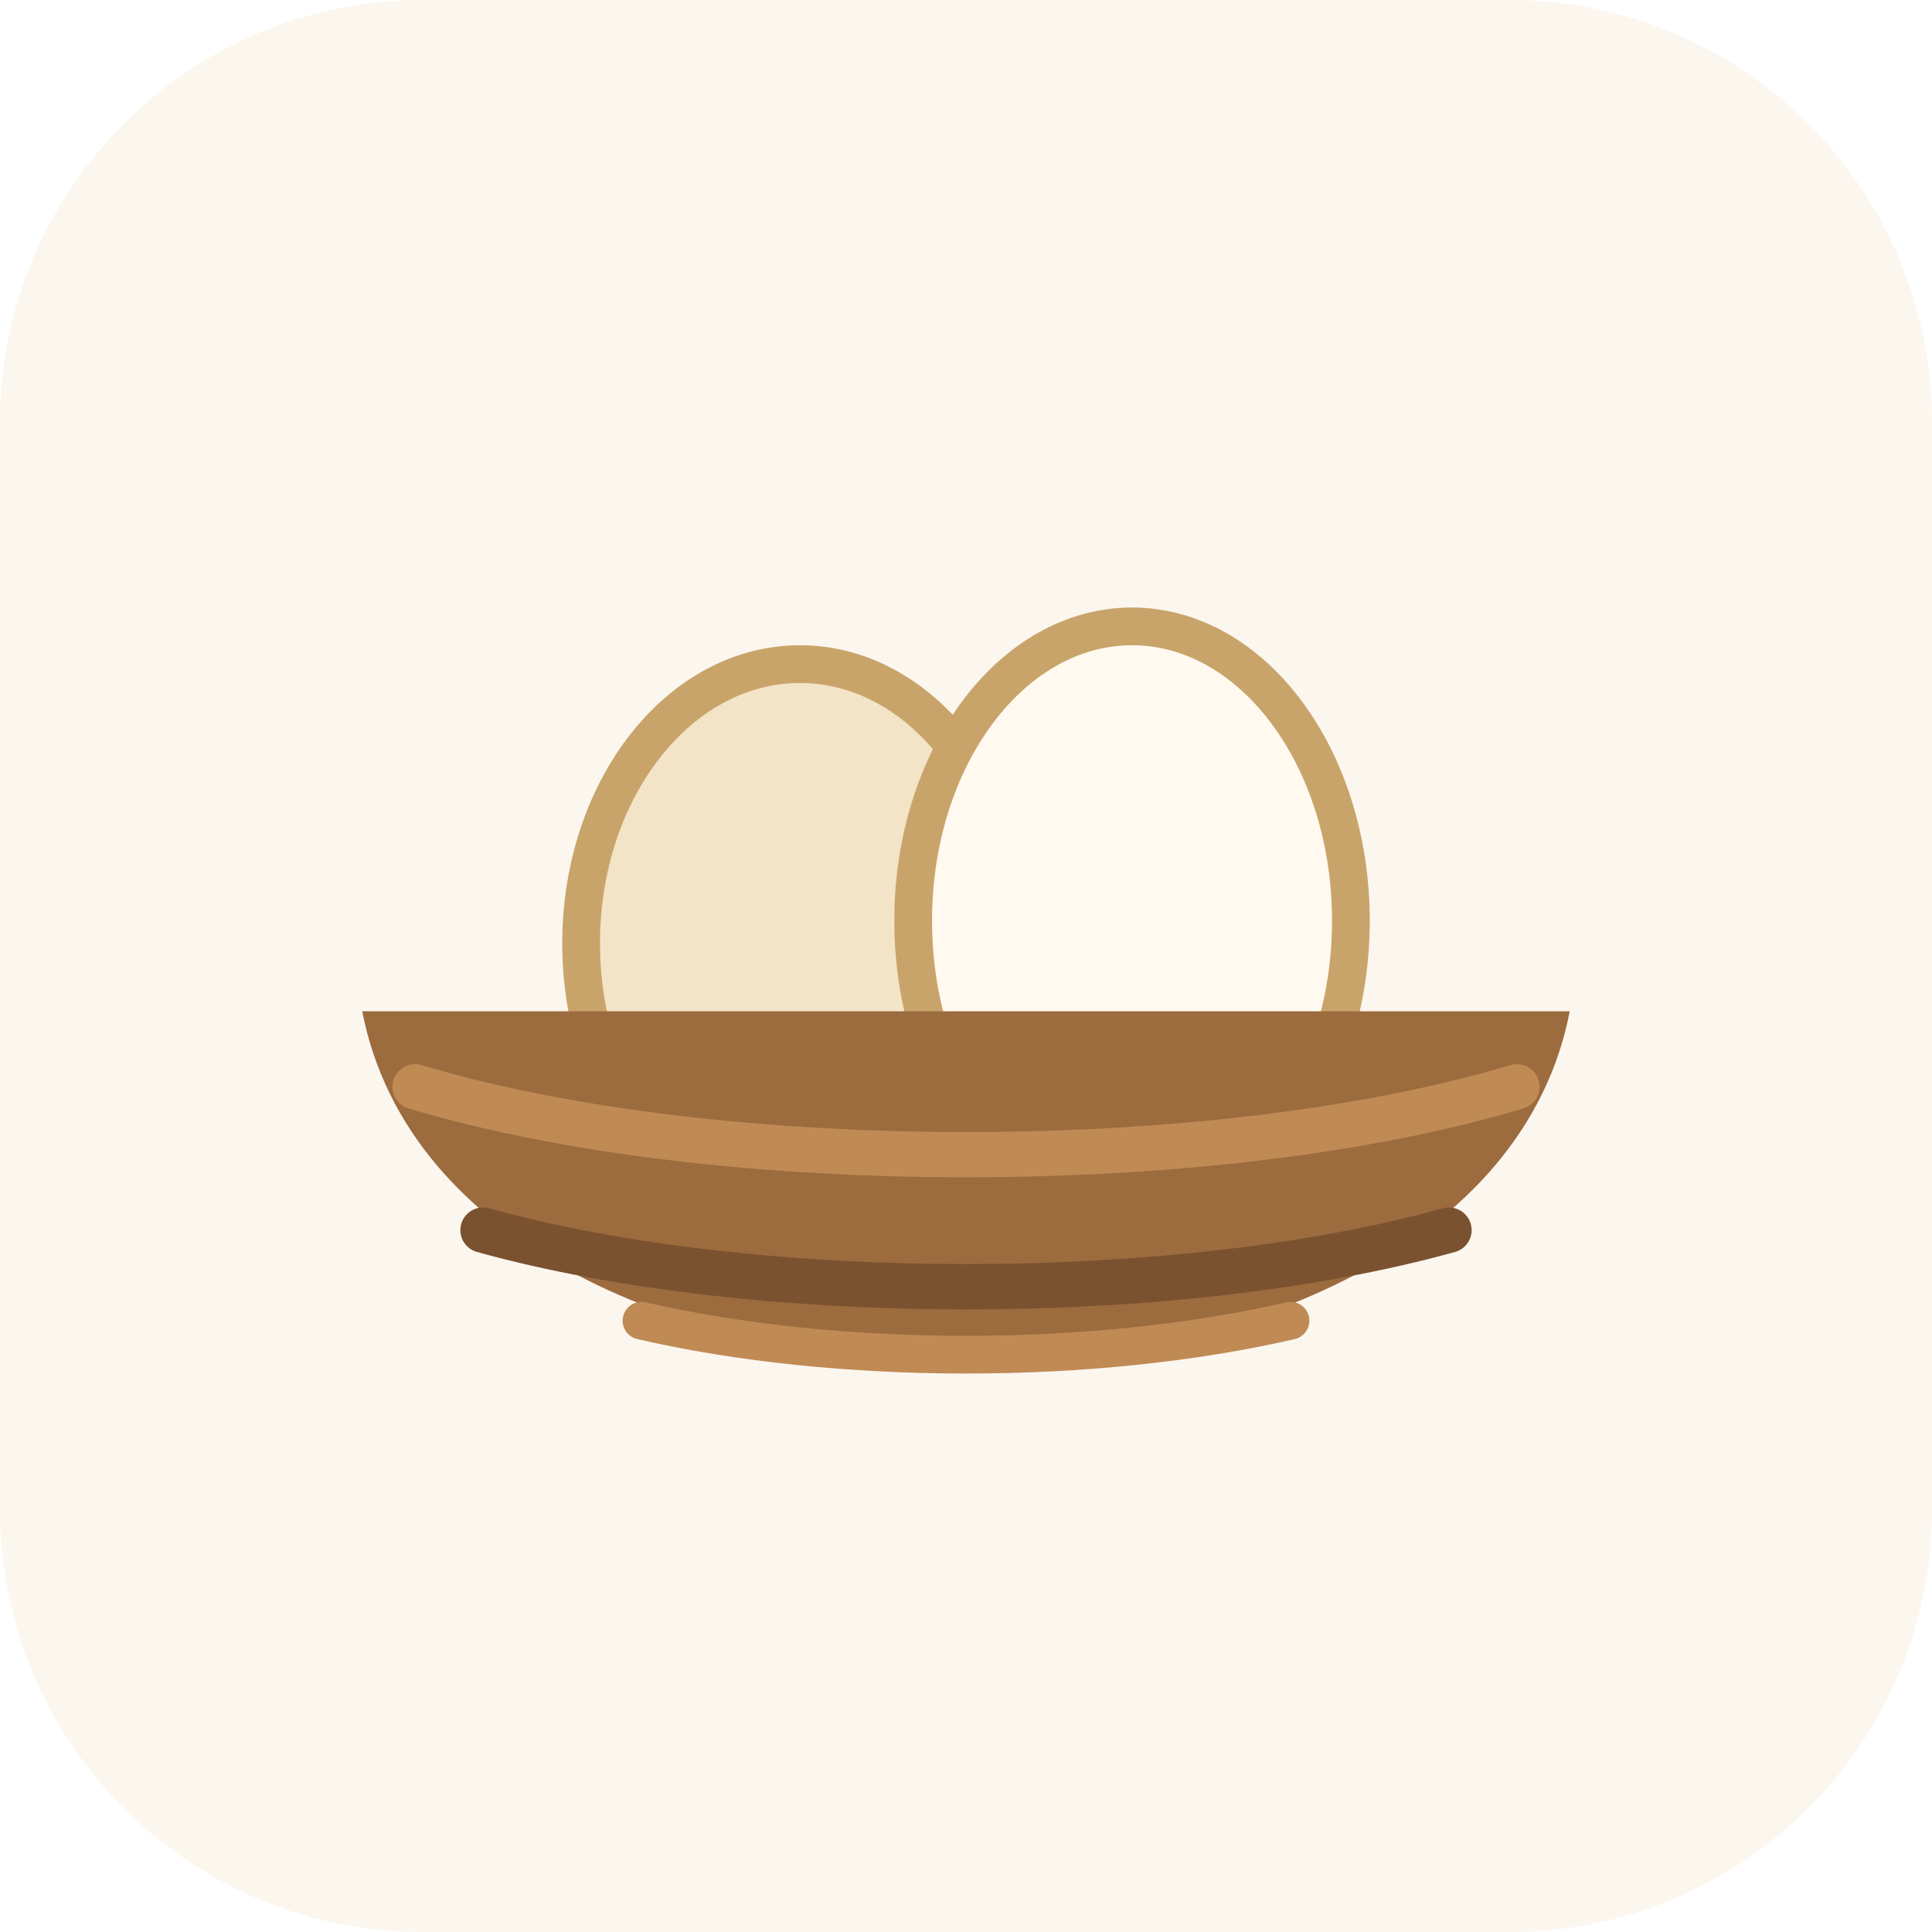
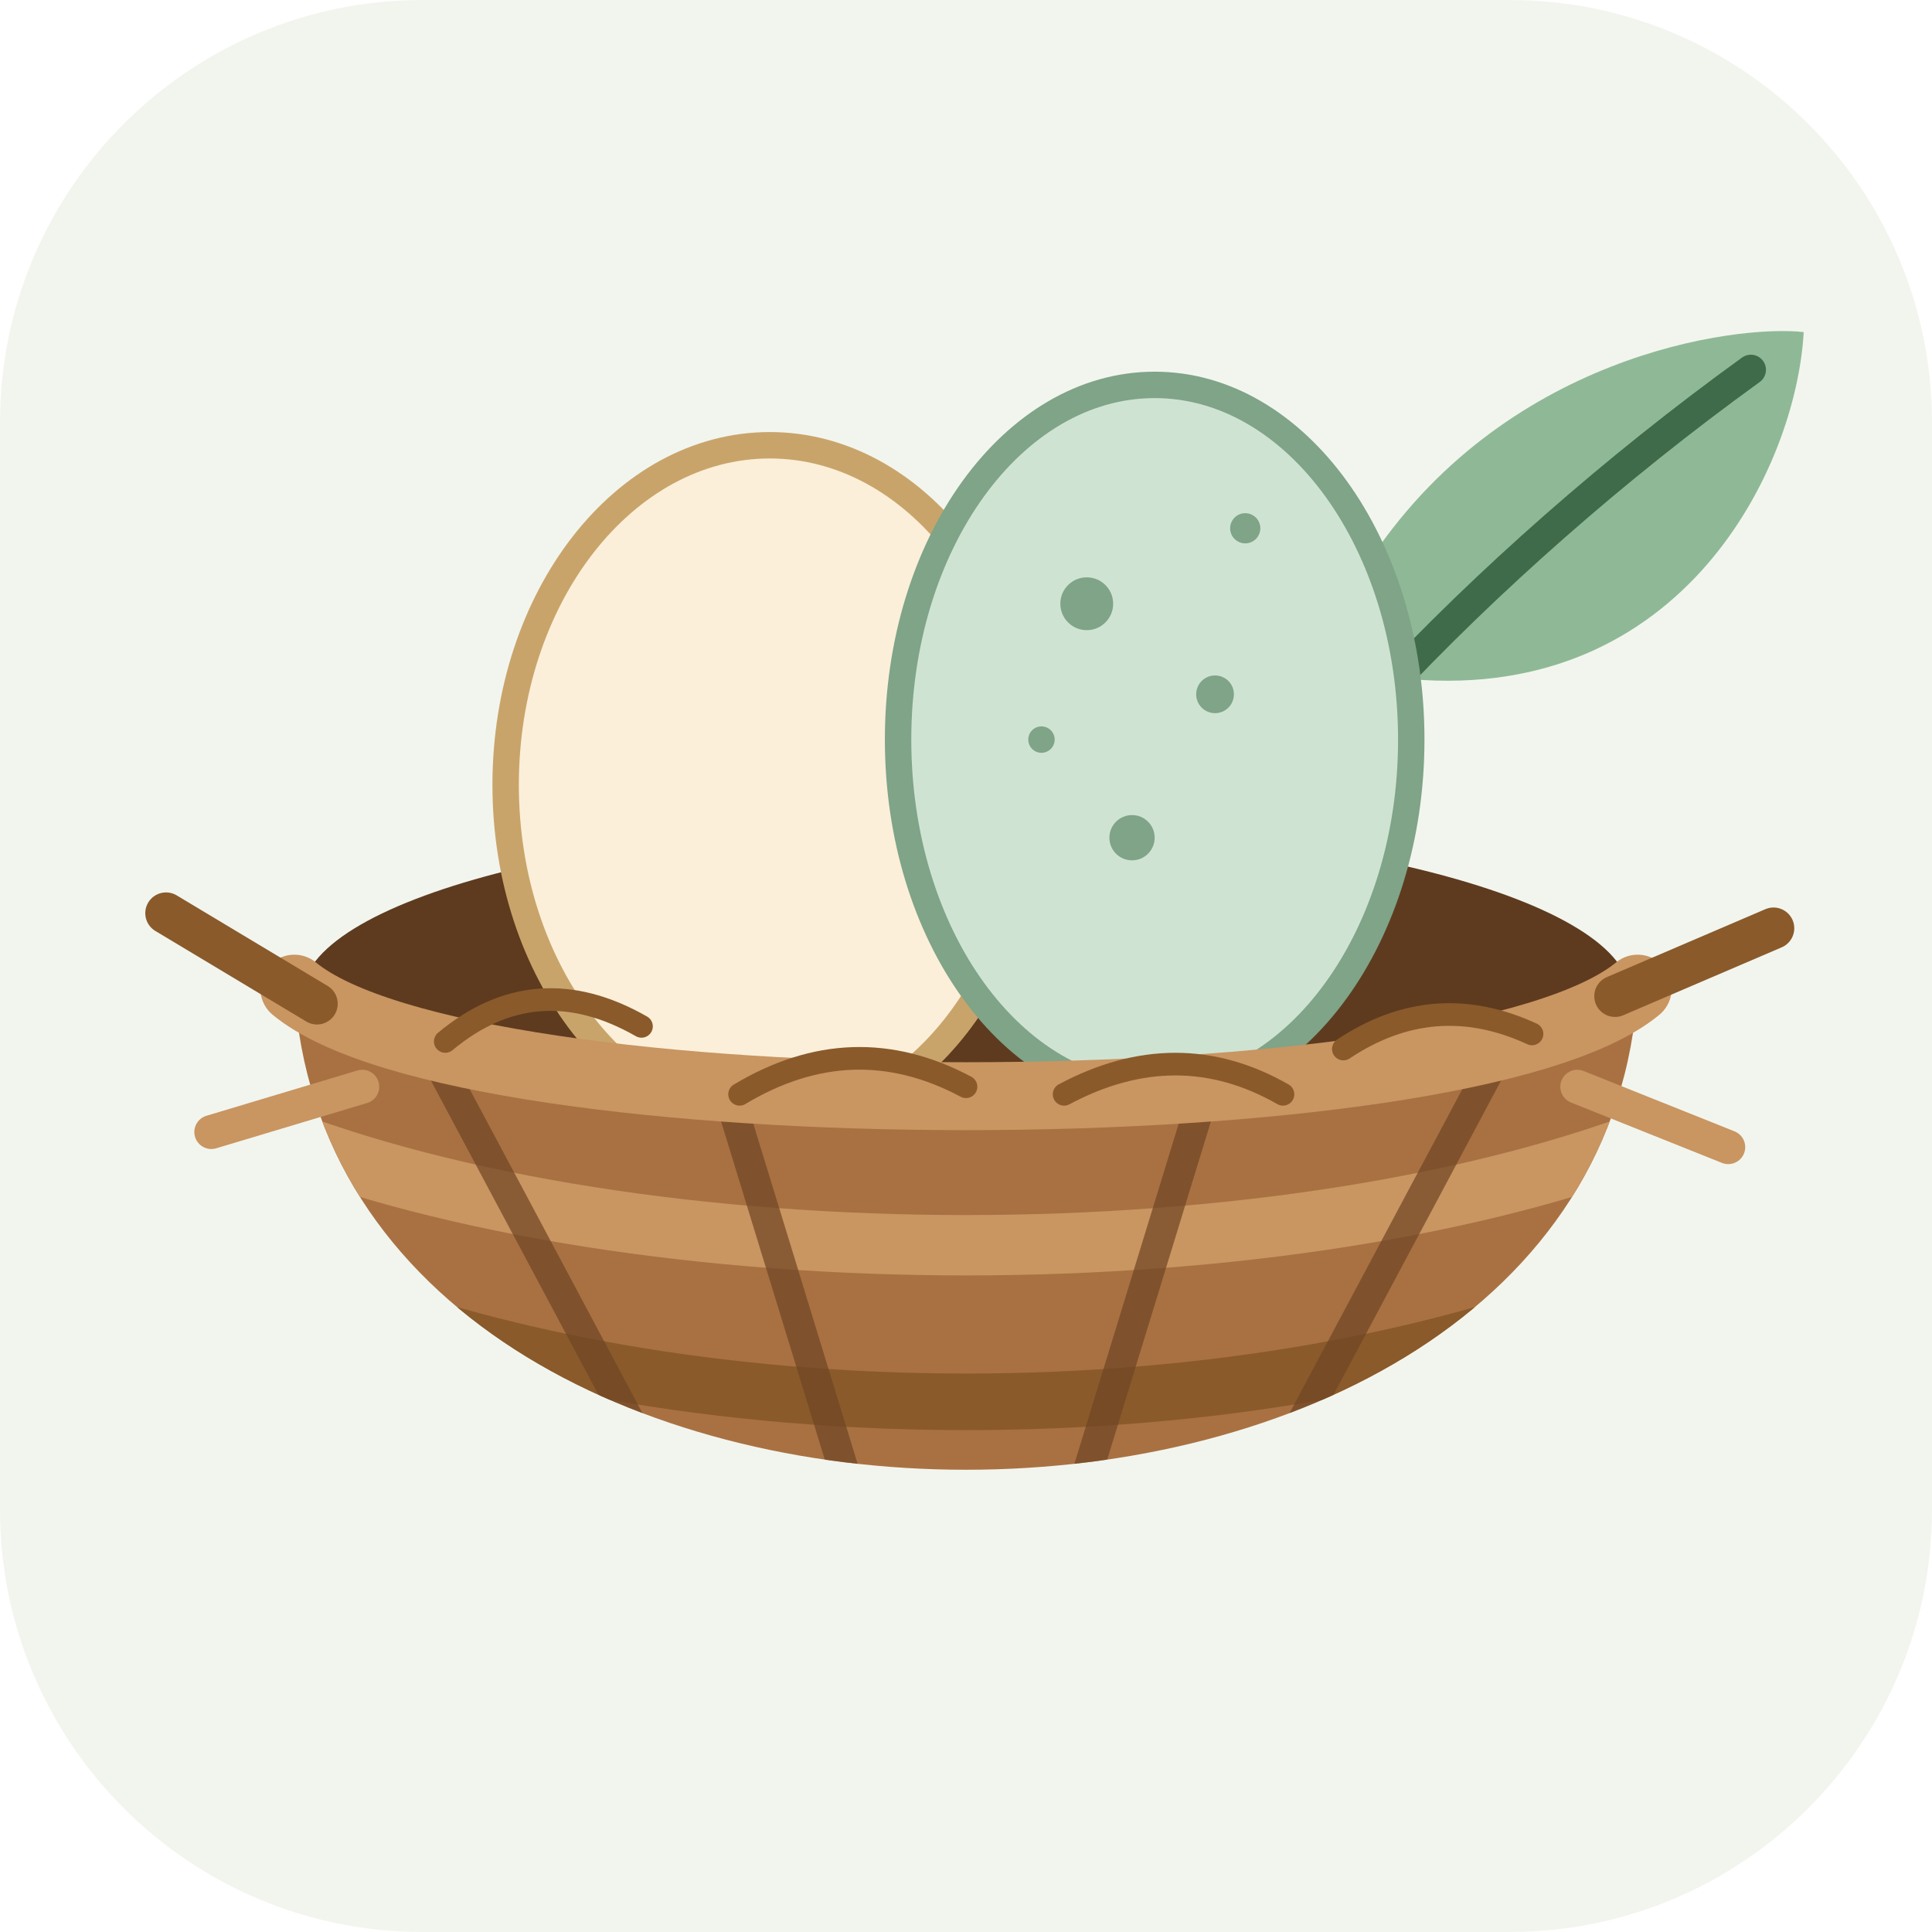
<svg xmlns="http://www.w3.org/2000/svg" viewBox="0 0 512 512">
-   <rect width="512" height="512" rx="112" fill="#FBF6EE" />
-   <ellipse cx="212" cy="250" rx="58" ry="74" fill="#F3E3C7" stroke="#C9A46A" stroke-width="10" />
-   <ellipse cx="300" cy="244" rx="58" ry="78" fill="#FFF9F0" stroke="#C9A46A" stroke-width="10" />
-   <path d="M96 268 C 120 392, 392 392, 416 268 Z" fill="#9C6B3E" />
-   <path d="M110 288 C 190 312, 322 312, 402 288" fill="none" stroke="#C08A55" stroke-width="12" stroke-linecap="round" />
-   <path d="M128 326 C 200 346, 312 346, 384 326" fill="none" stroke="#7A5230" stroke-width="12" stroke-linecap="round" />
-   <path d="M170 350 C 222 362, 290 362, 342 350" fill="none" stroke="#C08A55" stroke-width="10" stroke-linecap="round" />
+   <defs>
+     <clipPath id="bowl">
+       <path d="M78 262 C 88 432, 424 432, 434 262 C 388 300, 124 300, 78 262 Z" />
+     </clipPath>
+   </defs>
+   <rect width="512" height="512" rx="112" fill="#F2F5EE" />
+   <path d="M362 150c36-56 98-64 116-62-2 36-32 98-104 92z" fill="#8FB996" />
+   <path d="M366 184c28-30 62-60 98-86" fill="none" stroke="#3F6B4B" stroke-width="8" stroke-linecap="round" />
+   <ellipse cx="256" cy="264" rx="176" ry="46" fill="#5E3B1F" />
+   <ellipse cx="204" cy="208" rx="70" ry="90" fill="#FBEFD9" stroke="#C9A46A" stroke-width="7" />
+   <ellipse cx="306" cy="196" rx="68" ry="94" fill="#CFE3D3" stroke="#7FA488" stroke-width="7" />
+   <circle cx="288" cy="160" r="7" fill="#7FA488" />
+   <circle cx="322" cy="184" r="5" fill="#7FA488" />
+   <circle cx="300" cy="222" r="6" fill="#7FA488" />
+   <circle cx="330" cy="140" r="4" fill="#7FA488" />
+   <circle cx="276" cy="196" r="3.5" fill="#7FA488" />
+   <path d="M78 262 C 88 432, 424 432, 434 262 C 388 300, 124 300, 78 262 Z" fill="#A97142" />
+   <g clip-path="url(#bowl)" fill="none" stroke-linecap="round">
+     <path d="M70 300 C 170 340, 342 340, 442 300" stroke="#C99561" stroke-width="16" />
+     <path d="M80 340 C 180 382, 332 382, 432 340" stroke="#8A5A2B" stroke-width="15" />
+     <path d="M100 378 C 190 410, 322 410, 412 378" stroke="#C99561" stroke-width="14" />
+     <g stroke="#6E4524" stroke-width="8" opacity=".7">
+       <path d="M110 270 L 190 420" />
+       <path d="M190 280 L 236 430" />
+       <path d="M322 280 L 276 430" />
+       <path d="M402 270 L 322 420" />
+     </g>
+   </g>
+   <path d="M78 262 C 124 300, 388 300, 434 262" fill="none" stroke="#C99561" stroke-width="18" stroke-linecap="round" />
+   <g fill="none" stroke-linecap="round">
+     <path d="M84 266 L 44 242" stroke="#8A5A2B" stroke-width="11" />
+     <path d="M428 264 L 470 246" stroke="#8A5A2B" stroke-width="11" />
+     <path d="M96 288 L 56 300" stroke="#C99561" stroke-width="9" />
+     <path d="M418 288 L 458 304" stroke="#C99561" stroke-width="9" />
+   </g>
+   <g fill="none" stroke-linecap="round" stroke="#8A5A2B" stroke-width="6">
+     <path d="M118 276 q 24 -20 52 -4" />
+     <path d="M196 290 q 30 -18 60 -2" />
+     <path d="M282 290 q 30 -16 58 0" />
+     <path d="M356 278 q 24 -16 50 -4" />
+   </g>
</svg>
